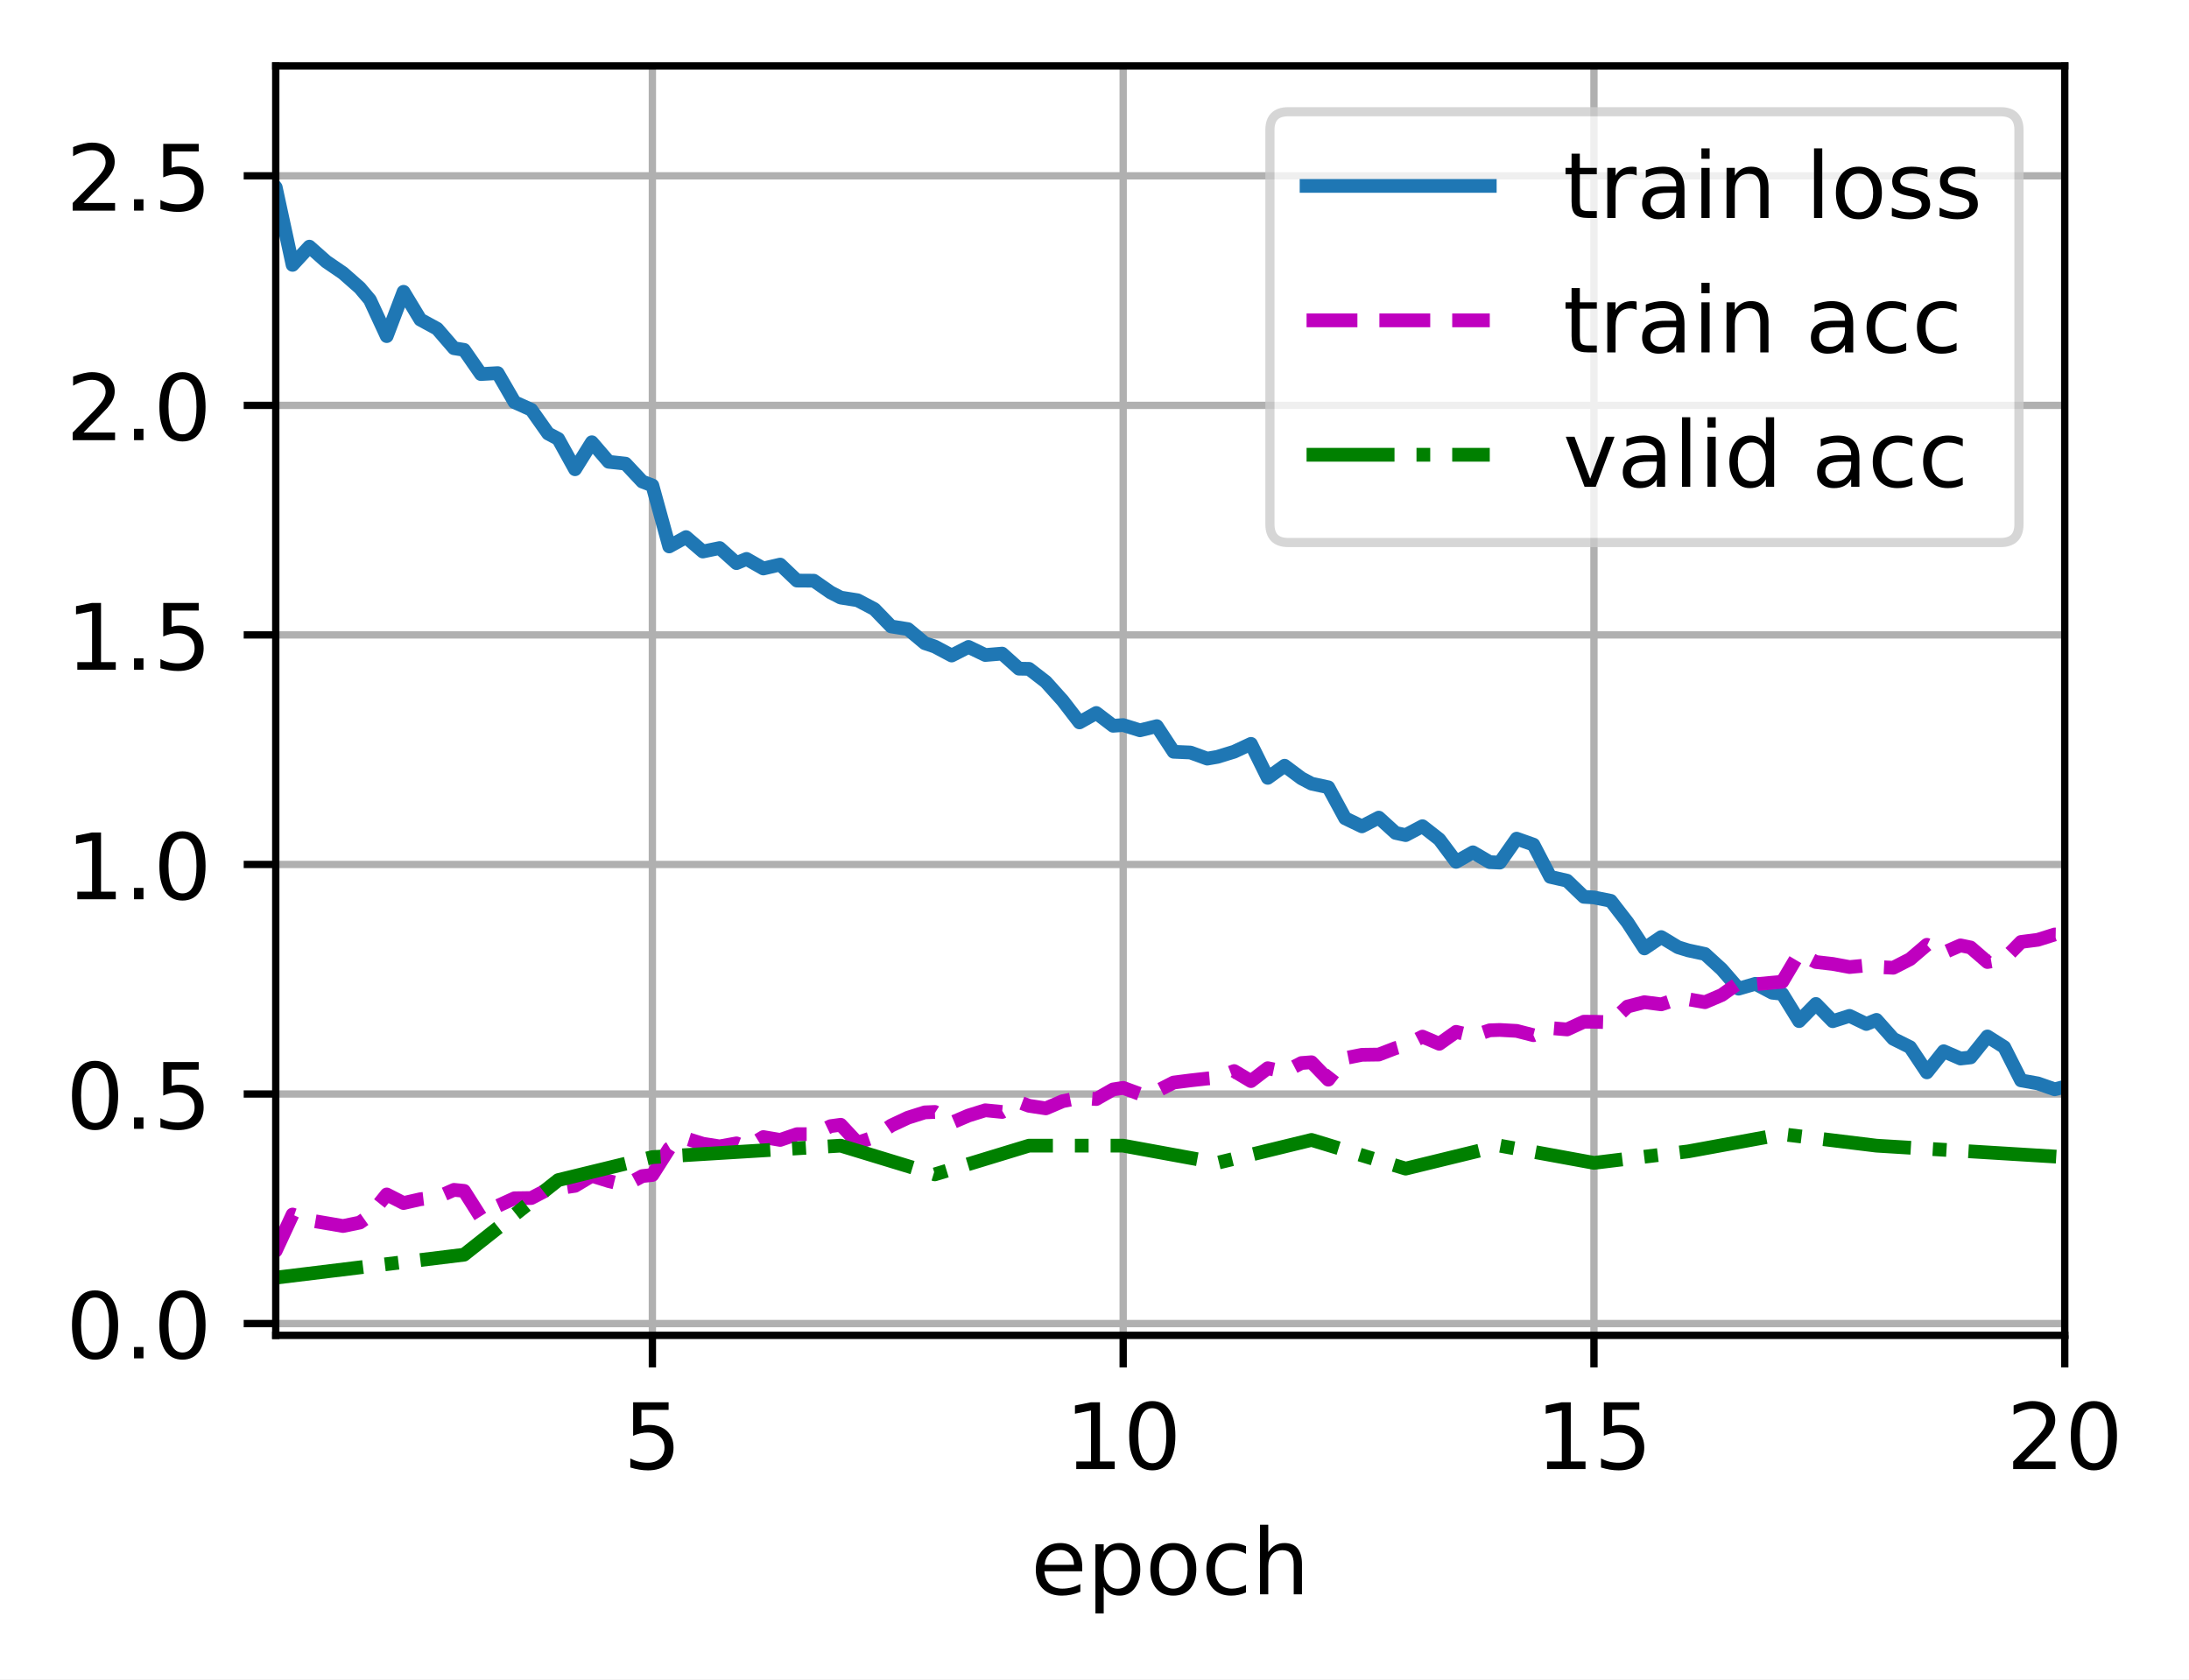
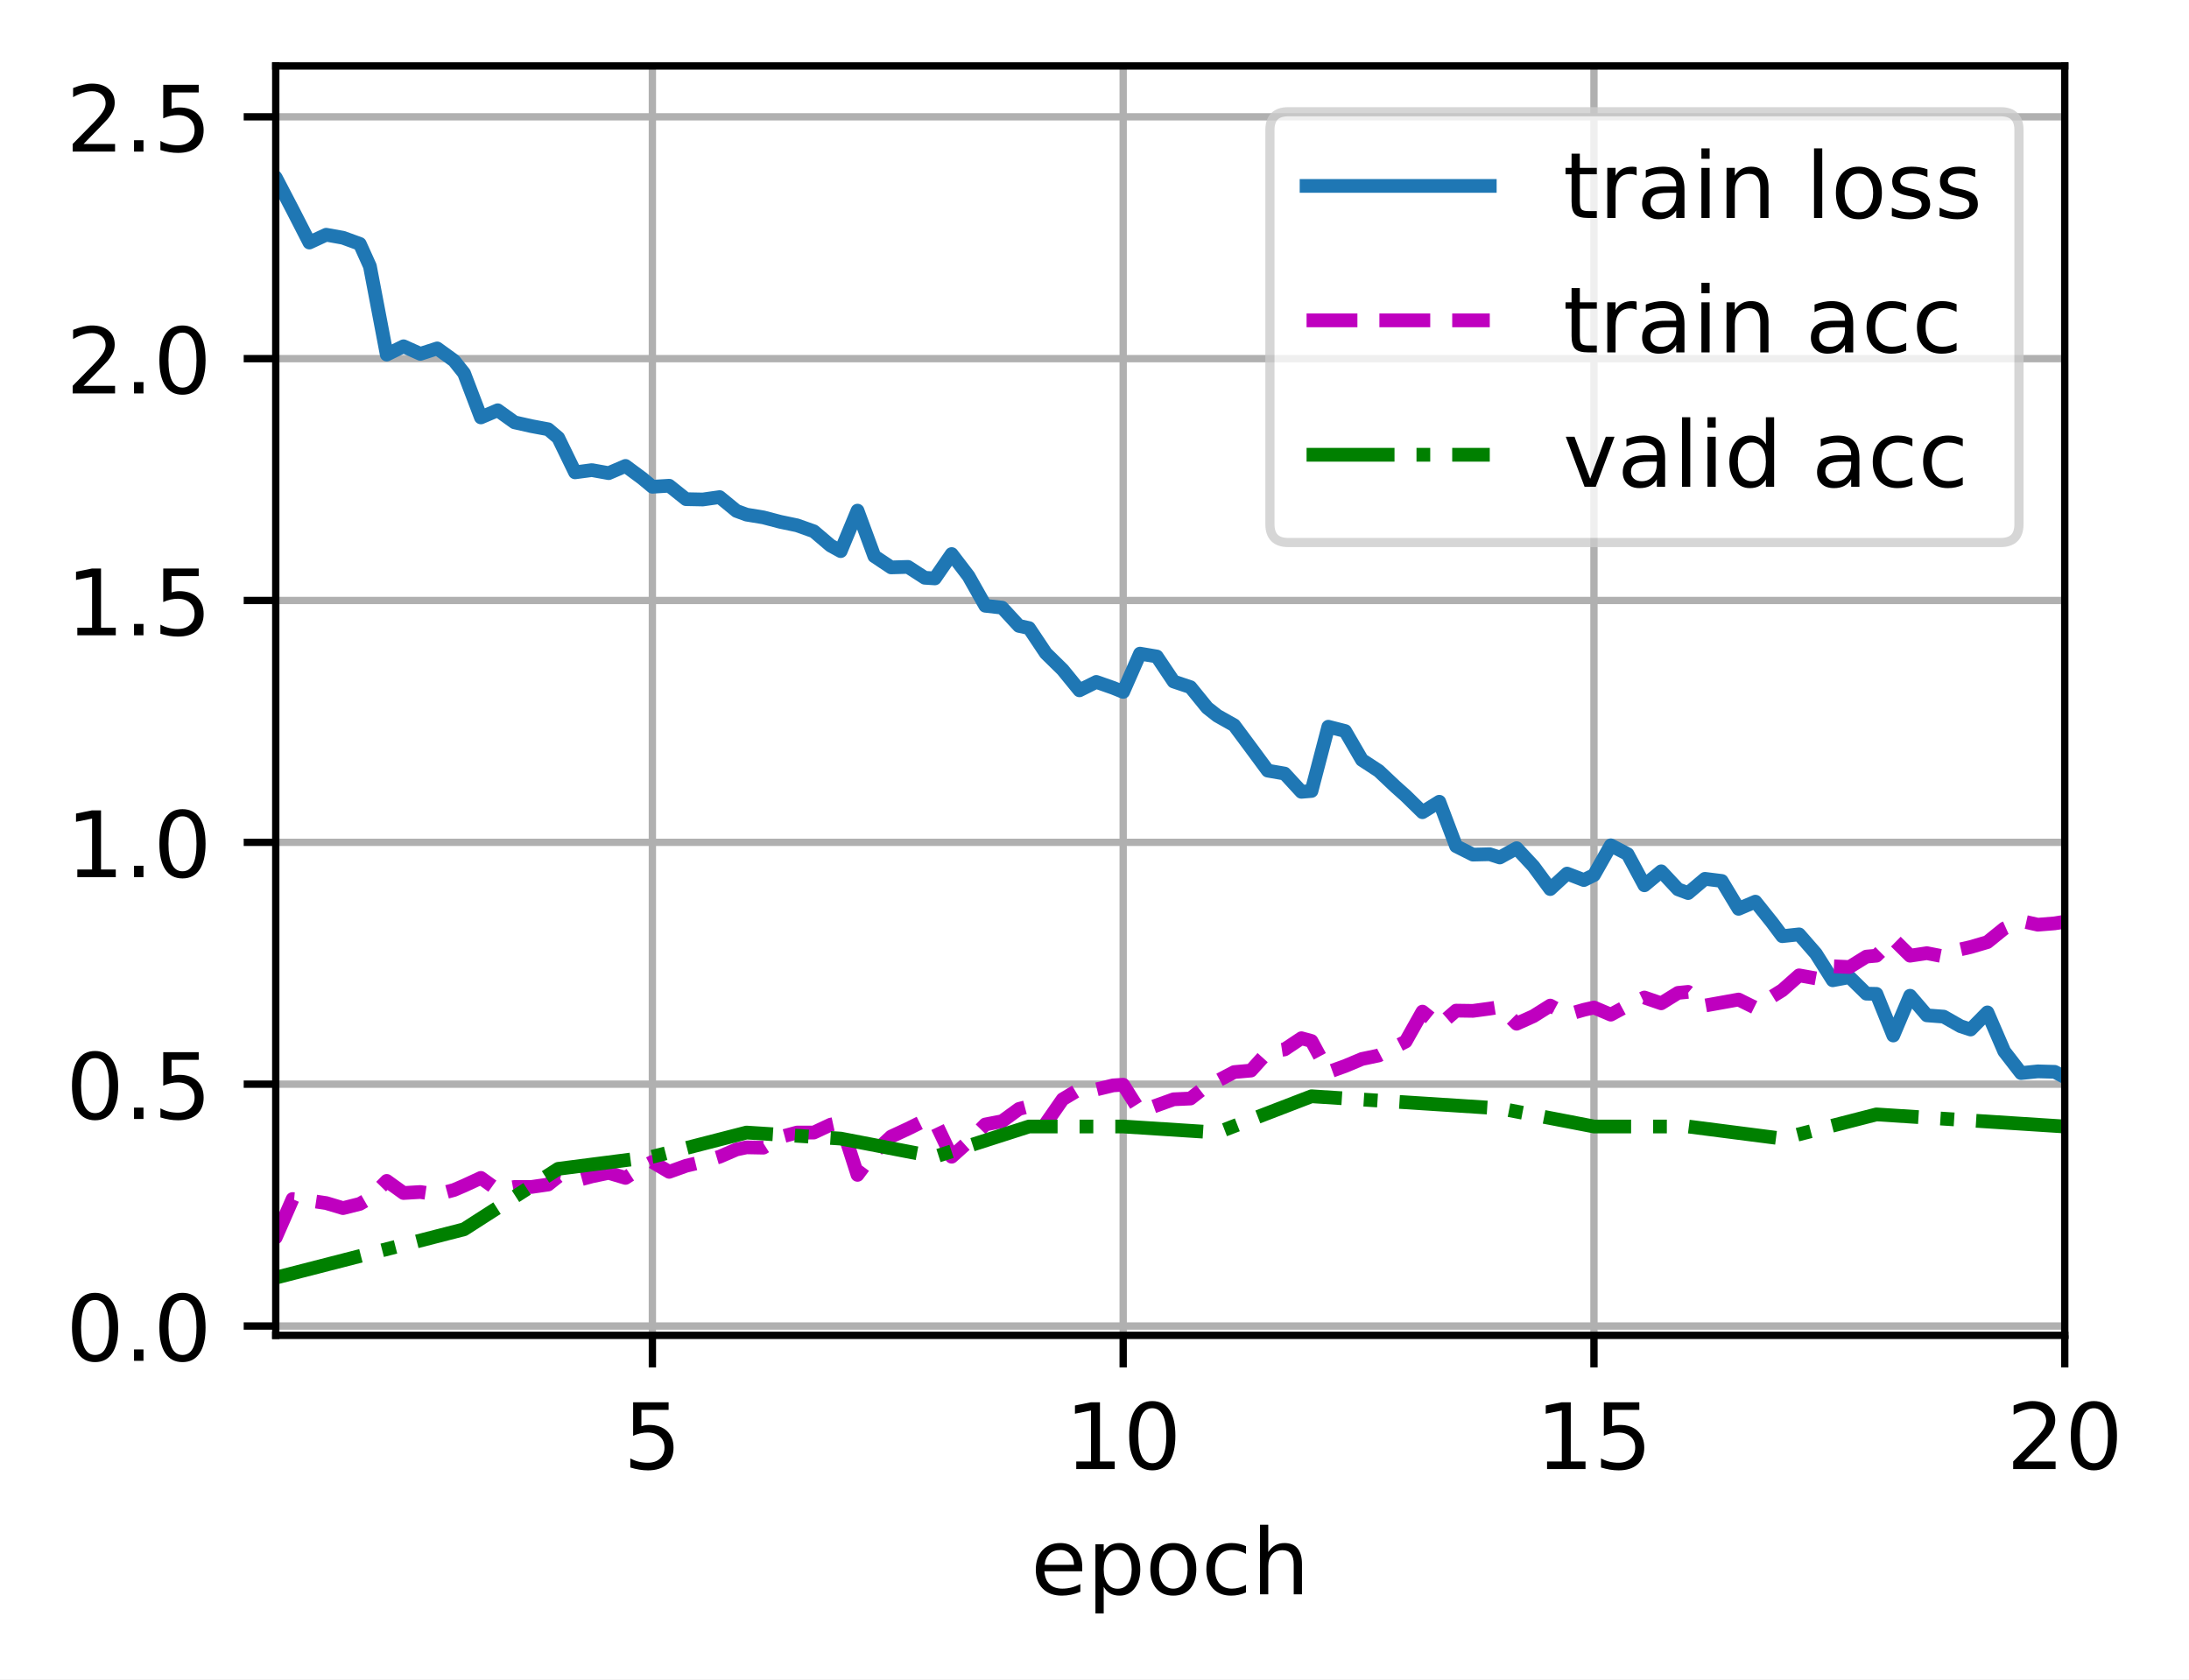
<svg xmlns="http://www.w3.org/2000/svg" xmlns:xlink="http://www.w3.org/1999/xlink" width="238.966pt" height="183.356pt" viewBox="0 0 238.966 183.356" version="1.1">
  <defs>
    <style type="text/css">*{stroke-linejoin: round; stroke-linecap: butt}</style>
  </defs>
  <g id="figure_1">
    <g id="patch_1">
      <path d="M 0 183.356  L 238.966 183.356  L 238.966 0  L 0 0  z " style="fill: #ffffff" />
    </g>
    <g id="axes_1">
      <g id="patch_2">
        <path d="M 30.103 145.8  L 225.403 145.8  L 225.403 7.2  L 30.103 7.2  z " style="fill: #ffffff" />
      </g>
      <g id="matplotlib.axis_1">
        <g id="xtick_1">
          <g id="line2d_1">
-             <path d="M 71.219 145.8  L 71.219 7.2  " clip-path="url(#p7b072d09cb)" style="fill: none; stroke: #b0b0b0; stroke-width: 0.8; stroke-linecap: square" />
+             <path d="M 71.219 145.8  L 71.219 7.2  " clip-path="url(#p8999b67715)" style="fill: none; stroke: #b0b0b0; stroke-width: 0.8; stroke-linecap: square" />
          </g>
          <g id="line2d_2">
            <defs>
-               <path id="m335c385b36" d="M 0 0  L 0 3.5  " style="stroke: #000000; stroke-width: 0.8" />
-             </defs>
-             <g>
-               <use xlink:href="#m335c385b36" x="71.219" y="145.8" style="stroke: #000000; stroke-width: 0.8" />
+               <path id="me347ec90fa" d="M 0 0  L 0 3.5  " style="stroke: #000000; stroke-width: 0.8" />
+             </defs>
+             <g>
+               <use xlink:href="#me347ec90fa" x="71.219" y="145.8" style="stroke: #000000; stroke-width: 0.8" />
            </g>
          </g>
          <g id="text_1">
            <g transform="translate(68.03766 160.3984) scale(0.1 -0.1)">
              <defs>
                <path id="DejaVuSans-35" d="M 691 4666  L 3169 4666  L 3169 4134  L 1269 4134  L 1269 2991  Q 1406 3038 1543 3061  Q 1681 3084 1819 3084  Q 2600 3084 3056 2656  Q 3513 2228 3513 1497  Q 3513 744 3044 326  Q 2575 -91 1722 -91  Q 1428 -91 1123 -41  Q 819 9 494 109  L 494 744  Q 775 591 1075 516  Q 1375 441 1709 441  Q 2250 441 2565 725  Q 2881 1009 2881 1497  Q 2881 1984 2565 2268  Q 2250 2553 1709 2553  Q 1456 2553 1204 2497  Q 953 2441 691 2322  L 691 4666  z " transform="scale(0.015625)" />
              </defs>
              <use xlink:href="#DejaVuSans-35" />
            </g>
          </g>
        </g>
        <g id="xtick_2">
          <g id="line2d_3">
-             <path d="M 122.614 145.8  L 122.614 7.2  " clip-path="url(#p7b072d09cb)" style="fill: none; stroke: #b0b0b0; stroke-width: 0.8; stroke-linecap: square" />
+             <path d="M 122.614 145.8  L 122.614 7.2  " clip-path="url(#p8999b67715)" style="fill: none; stroke: #b0b0b0; stroke-width: 0.8; stroke-linecap: square" />
          </g>
          <g id="line2d_4">
            <g>
-               <use xlink:href="#m335c385b36" x="122.614" y="145.8" style="stroke: #000000; stroke-width: 0.8" />
+               <use xlink:href="#me347ec90fa" x="122.614" y="145.8" style="stroke: #000000; stroke-width: 0.8" />
            </g>
          </g>
          <g id="text_2">
            <g transform="translate(116.2512 160.3984) scale(0.1 -0.1)">
              <defs>
                <path id="DejaVuSans-31" d="M 794 531  L 1825 531  L 1825 4091  L 703 3866  L 703 4441  L 1819 4666  L 2450 4666  L 2450 531  L 3481 531  L 3481 0  L 794 0  L 794 531  z " transform="scale(0.015625)" />
                <path id="DejaVuSans-30" d="M 2034 4250  Q 1547 4250 1301 3770  Q 1056 3291 1056 2328  Q 1056 1369 1301 889  Q 1547 409 2034 409  Q 2525 409 2770 889  Q 3016 1369 3016 2328  Q 3016 3291 2770 3770  Q 2525 4250 2034 4250  z M 2034 4750  Q 2819 4750 3233 4129  Q 3647 3509 3647 2328  Q 3647 1150 3233 529  Q 2819 -91 2034 -91  Q 1250 -91 836 529  Q 422 1150 422 2328  Q 422 3509 836 4129  Q 1250 4750 2034 4750  z " transform="scale(0.015625)" />
              </defs>
              <use xlink:href="#DejaVuSans-31" />
              <use xlink:href="#DejaVuSans-30" x="63.623" />
            </g>
          </g>
        </g>
        <g id="xtick_3">
          <g id="line2d_5">
-             <path d="M 174.008 145.8  L 174.008 7.2  " clip-path="url(#p7b072d09cb)" style="fill: none; stroke: #b0b0b0; stroke-width: 0.8; stroke-linecap: square" />
+             <path d="M 174.008 145.8  L 174.008 7.2  " clip-path="url(#p8999b67715)" style="fill: none; stroke: #b0b0b0; stroke-width: 0.8; stroke-linecap: square" />
          </g>
          <g id="line2d_6">
            <g>
-               <use xlink:href="#m335c385b36" x="174.008" y="145.8" style="stroke: #000000; stroke-width: 0.8" />
+               <use xlink:href="#me347ec90fa" x="174.008" y="145.8" style="stroke: #000000; stroke-width: 0.8" />
            </g>
          </g>
          <g id="text_3">
            <g transform="translate(167.6459 160.3984) scale(0.1 -0.1)">
              <use xlink:href="#DejaVuSans-31" />
              <use xlink:href="#DejaVuSans-35" x="63.623" />
            </g>
          </g>
        </g>
        <g id="xtick_4">
          <g id="line2d_7">
-             <path d="M 225.403 145.8  L 225.403 7.2  " clip-path="url(#p7b072d09cb)" style="fill: none; stroke: #b0b0b0; stroke-width: 0.8; stroke-linecap: square" />
+             <path d="M 225.403 145.8  L 225.403 7.2  " clip-path="url(#p8999b67715)" style="fill: none; stroke: #b0b0b0; stroke-width: 0.8; stroke-linecap: square" />
          </g>
          <g id="line2d_8">
            <g>
-               <use xlink:href="#m335c385b36" x="225.403" y="145.8" style="stroke: #000000; stroke-width: 0.8" />
+               <use xlink:href="#me347ec90fa" x="225.403" y="145.8" style="stroke: #000000; stroke-width: 0.8" />
            </g>
          </g>
          <g id="text_4">
            <g transform="translate(219.0406 160.3984) scale(0.1 -0.1)">
              <defs>
                <path id="DejaVuSans-32" d="M 1228 531  L 3431 531  L 3431 0  L 469 0  L 469 531  Q 828 903 1448 1529  Q 2069 2156 2228 2338  Q 2531 2678 2651 2914  Q 2772 3150 2772 3378  Q 2772 3750 2511 3984  Q 2250 4219 1831 4219  Q 1534 4219 1204 4116  Q 875 4013 500 3803  L 500 4441  Q 881 4594 1212 4672  Q 1544 4750 1819 4750  Q 2544 4750 2975 4387  Q 3406 4025 3406 3419  Q 3406 3131 3298 2873  Q 3191 2616 2906 2266  Q 2828 2175 2409 1742  Q 1991 1309 1228 531  z " transform="scale(0.015625)" />
              </defs>
              <use xlink:href="#DejaVuSans-32" />
              <use xlink:href="#DejaVuSans-30" x="63.623" />
            </g>
          </g>
        </g>
        <g id="text_5">
          <g transform="translate(112.525 174.0766) scale(0.1 -0.1)">
            <defs>
              <path id="DejaVuSans-65" d="M 3597 1894  L 3597 1613  L 953 1613  Q 991 1019 1311 708  Q 1631 397 2203 397  Q 2534 397 2845 478  Q 3156 559 3463 722  L 3463 178  Q 3153 47 2828 -22  Q 2503 -91 2169 -91  Q 1331 -91 842 396  Q 353 884 353 1716  Q 353 2575 817 3079  Q 1281 3584 2069 3584  Q 2775 3584 3186 3129  Q 3597 2675 3597 1894  z M 3022 2063  Q 3016 2534 2758 2815  Q 2500 3097 2075 3097  Q 1594 3097 1305 2825  Q 1016 2553 972 2059  L 3022 2063  z " transform="scale(0.015625)" />
              <path id="DejaVuSans-70" d="M 1159 525  L 1159 -1331  L 581 -1331  L 581 3500  L 1159 3500  L 1159 2969  Q 1341 3281 1617 3432  Q 1894 3584 2278 3584  Q 2916 3584 3314 3078  Q 3713 2572 3713 1747  Q 3713 922 3314 415  Q 2916 -91 2278 -91  Q 1894 -91 1617 61  Q 1341 213 1159 525  z M 3116 1747  Q 3116 2381 2855 2742  Q 2594 3103 2138 3103  Q 1681 3103 1420 2742  Q 1159 2381 1159 1747  Q 1159 1113 1420 752  Q 1681 391 2138 391  Q 2594 391 2855 752  Q 3116 1113 3116 1747  z " transform="scale(0.015625)" />
              <path id="DejaVuSans-6f" d="M 1959 3097  Q 1497 3097 1228 2736  Q 959 2375 959 1747  Q 959 1119 1226 758  Q 1494 397 1959 397  Q 2419 397 2687 759  Q 2956 1122 2956 1747  Q 2956 2369 2687 2733  Q 2419 3097 1959 3097  z M 1959 3584  Q 2709 3584 3137 3096  Q 3566 2609 3566 1747  Q 3566 888 3137 398  Q 2709 -91 1959 -91  Q 1206 -91 779 398  Q 353 888 353 1747  Q 353 2609 779 3096  Q 1206 3584 1959 3584  z " transform="scale(0.015625)" />
              <path id="DejaVuSans-63" d="M 3122 3366  L 3122 2828  Q 2878 2963 2633 3030  Q 2388 3097 2138 3097  Q 1578 3097 1268 2742  Q 959 2388 959 1747  Q 959 1106 1268 751  Q 1578 397 2138 397  Q 2388 397 2633 464  Q 2878 531 3122 666  L 3122 134  Q 2881 22 2623 -34  Q 2366 -91 2075 -91  Q 1284 -91 818 406  Q 353 903 353 1747  Q 353 2603 823 3093  Q 1294 3584 2113 3584  Q 2378 3584 2631 3529  Q 2884 3475 3122 3366  z " transform="scale(0.015625)" />
              <path id="DejaVuSans-68" d="M 3513 2113  L 3513 0  L 2938 0  L 2938 2094  Q 2938 2591 2744 2837  Q 2550 3084 2163 3084  Q 1697 3084 1428 2787  Q 1159 2491 1159 1978  L 1159 0  L 581 0  L 581 4863  L 1159 4863  L 1159 2956  Q 1366 3272 1645 3428  Q 1925 3584 2291 3584  Q 2894 3584 3203 3211  Q 3513 2838 3513 2113  z " transform="scale(0.015625)" />
            </defs>
            <use xlink:href="#DejaVuSans-65" />
            <use xlink:href="#DejaVuSans-70" x="61.523" />
            <use xlink:href="#DejaVuSans-6f" x="125" />
            <use xlink:href="#DejaVuSans-63" x="186.182" />
            <use xlink:href="#DejaVuSans-68" x="241.162" />
          </g>
        </g>
      </g>
      <g id="matplotlib.axis_2">
        <g id="ytick_1">
          <g id="line2d_9">
-             <path d="M 30.103 144.513  L 225.403 144.513  " clip-path="url(#p7b072d09cb)" style="fill: none; stroke: #b0b0b0; stroke-width: 0.8; stroke-linecap: square" />
+             <path d="M 30.103 144.781  L 225.403 144.781  " clip-path="url(#p8999b67715)" style="fill: none; stroke: #b0b0b0; stroke-width: 0.8; stroke-linecap: square" />
          </g>
          <g id="line2d_10">
            <defs>
-               <path id="mc9b6ae6f0c" d="M 0 0  L -3.5 0  " style="stroke: #000000; stroke-width: 0.8" />
-             </defs>
-             <g>
-               <use xlink:href="#mc9b6ae6f0c" x="30.103" y="144.513" style="stroke: #000000; stroke-width: 0.8" />
+               <path id="m07c628e92a" d="M 0 0  L -3.5 0  " style="stroke: #000000; stroke-width: 0.8" />
+             </defs>
+             <g>
+               <use xlink:href="#m07c628e92a" x="30.103" y="144.781" style="stroke: #000000; stroke-width: 0.8" />
            </g>
          </g>
          <g id="text_6">
-             <g transform="translate(7.2 148.3119) scale(0.1 -0.1)">
+             <g transform="translate(7.2 148.5804) scale(0.1 -0.1)">
              <defs>
                <path id="DejaVuSans-2e" d="M 684 794  L 1344 794  L 1344 0  L 684 0  L 684 794  z " transform="scale(0.015625)" />
              </defs>
              <use xlink:href="#DejaVuSans-30" />
              <use xlink:href="#DejaVuSans-2e" x="63.623" />
              <use xlink:href="#DejaVuSans-30" x="95.41" />
            </g>
          </g>
        </g>
        <g id="ytick_2">
          <g id="line2d_11">
-             <path d="M 30.103 119.449  L 225.403 119.449  " clip-path="url(#p7b072d09cb)" style="fill: none; stroke: #b0b0b0; stroke-width: 0.8; stroke-linecap: square" />
+             <path d="M 30.103 118.375  L 225.403 118.375  " clip-path="url(#p8999b67715)" style="fill: none; stroke: #b0b0b0; stroke-width: 0.8; stroke-linecap: square" />
          </g>
          <g id="line2d_12">
            <g>
-               <use xlink:href="#mc9b6ae6f0c" x="30.103" y="119.449" style="stroke: #000000; stroke-width: 0.8" />
+               <use xlink:href="#m07c628e92a" x="30.103" y="118.375" style="stroke: #000000; stroke-width: 0.8" />
            </g>
          </g>
          <g id="text_7">
-             <g transform="translate(7.2 123.2486) scale(0.1 -0.1)">
+             <g transform="translate(7.2 122.1747) scale(0.1 -0.1)">
              <use xlink:href="#DejaVuSans-30" />
              <use xlink:href="#DejaVuSans-2e" x="63.623" />
              <use xlink:href="#DejaVuSans-35" x="95.41" />
            </g>
          </g>
        </g>
        <g id="ytick_3">
          <g id="line2d_13">
-             <path d="M 30.103 94.386  L 225.403 94.386  " clip-path="url(#p7b072d09cb)" style="fill: none; stroke: #b0b0b0; stroke-width: 0.8; stroke-linecap: square" />
+             <path d="M 30.103 91.97  L 225.403 91.97  " clip-path="url(#p8999b67715)" style="fill: none; stroke: #b0b0b0; stroke-width: 0.8; stroke-linecap: square" />
          </g>
          <g id="line2d_14">
            <g>
-               <use xlink:href="#mc9b6ae6f0c" x="30.103" y="94.386" style="stroke: #000000; stroke-width: 0.8" />
+               <use xlink:href="#m07c628e92a" x="30.103" y="91.97" style="stroke: #000000; stroke-width: 0.8" />
            </g>
          </g>
          <g id="text_8">
-             <g transform="translate(7.2 98.18536) scale(0.1 -0.1)">
+             <g transform="translate(7.2 95.76902) scale(0.1 -0.1)">
              <use xlink:href="#DejaVuSans-31" />
              <use xlink:href="#DejaVuSans-2e" x="63.623" />
              <use xlink:href="#DejaVuSans-30" x="95.41" />
            </g>
          </g>
        </g>
        <g id="ytick_4">
          <g id="line2d_15">
-             <path d="M 30.103 69.323  L 225.403 69.323  " clip-path="url(#p7b072d09cb)" style="fill: none; stroke: #b0b0b0; stroke-width: 0.8; stroke-linecap: square" />
+             <path d="M 30.103 65.564  L 225.403 65.564  " clip-path="url(#p8999b67715)" style="fill: none; stroke: #b0b0b0; stroke-width: 0.8; stroke-linecap: square" />
          </g>
          <g id="line2d_16">
            <g>
-               <use xlink:href="#mc9b6ae6f0c" x="30.103" y="69.323" style="stroke: #000000; stroke-width: 0.8" />
+               <use xlink:href="#m07c628e92a" x="30.103" y="65.564" style="stroke: #000000; stroke-width: 0.8" />
            </g>
          </g>
          <g id="text_9">
-             <g transform="translate(7.2 73.12211) scale(0.1 -0.1)">
+             <g transform="translate(7.2 69.36336) scale(0.1 -0.1)">
              <use xlink:href="#DejaVuSans-31" />
              <use xlink:href="#DejaVuSans-2e" x="63.623" />
              <use xlink:href="#DejaVuSans-35" x="95.41" />
            </g>
          </g>
        </g>
        <g id="ytick_5">
          <g id="line2d_17">
-             <path d="M 30.103 44.26  L 225.403 44.26  " clip-path="url(#p7b072d09cb)" style="fill: none; stroke: #b0b0b0; stroke-width: 0.8; stroke-linecap: square" />
+             <path d="M 30.103 39.158  L 225.403 39.158  " clip-path="url(#p8999b67715)" style="fill: none; stroke: #b0b0b0; stroke-width: 0.8; stroke-linecap: square" />
          </g>
          <g id="line2d_18">
            <g>
-               <use xlink:href="#mc9b6ae6f0c" x="30.103" y="44.26" style="stroke: #000000; stroke-width: 0.8" />
+               <use xlink:href="#m07c628e92a" x="30.103" y="39.158" style="stroke: #000000; stroke-width: 0.8" />
            </g>
          </g>
          <g id="text_10">
-             <g transform="translate(7.2 48.05886) scale(0.1 -0.1)">
+             <g transform="translate(7.2 42.9577) scale(0.1 -0.1)">
              <use xlink:href="#DejaVuSans-32" />
              <use xlink:href="#DejaVuSans-2e" x="63.623" />
              <use xlink:href="#DejaVuSans-30" x="95.41" />
            </g>
          </g>
        </g>
        <g id="ytick_6">
          <g id="line2d_19">
-             <path d="M 30.103 19.196  L 225.403 19.196  " clip-path="url(#p7b072d09cb)" style="fill: none; stroke: #b0b0b0; stroke-width: 0.8; stroke-linecap: square" />
+             <path d="M 30.103 12.753  L 225.403 12.753  " clip-path="url(#p8999b67715)" style="fill: none; stroke: #b0b0b0; stroke-width: 0.8; stroke-linecap: square" />
          </g>
          <g id="line2d_20">
            <g>
-               <use xlink:href="#mc9b6ae6f0c" x="30.103" y="19.196" style="stroke: #000000; stroke-width: 0.8" />
+               <use xlink:href="#m07c628e92a" x="30.103" y="12.753" style="stroke: #000000; stroke-width: 0.8" />
            </g>
          </g>
          <g id="text_11">
-             <g transform="translate(7.2 22.9956) scale(0.1 -0.1)">
+             <g transform="translate(7.2 16.55203) scale(0.1 -0.1)">
              <use xlink:href="#DejaVuSans-32" />
              <use xlink:href="#DejaVuSans-2e" x="63.623" />
              <use xlink:href="#DejaVuSans-35" x="95.41" />
            </g>
          </g>
        </g>
      </g>
      <g id="line2d_21">
-         <path d="M 21.66 18.029  L 23.495 13.5  L 25.331 15.643  L 27.166 18.542  L 29.002 19.153  L 30.103 20.456  L 31.939 28.919  L 33.774 26.929  L 35.61 28.558  L 37.445 29.813  L 39.281 31.43  L 40.382 32.738  L 42.218 36.699  L 44.053 31.861  L 45.889 34.896  L 47.724 35.896  L 49.56 38.021  L 50.661 38.198  L 52.497 40.842  L 54.332 40.736  L 56.168 43.909  L 58.003 44.739  L 59.839 47.337  L 60.94 47.921  L 62.775 51.236  L 64.611 48.287  L 66.447 50.421  L 68.282 50.623  L 70.118 52.581  L 71.219 53.001  L 73.054 59.664  L 74.89 58.644  L 76.725 60.218  L 78.561 59.838  L 80.397 61.486  L 81.498 61.025  L 83.333 62.071  L 85.169 61.642  L 87.004 63.391  L 88.84 63.403  L 90.675 64.679  L 91.777 65.247  L 93.612 65.536  L 95.448 66.5  L 97.283 68.397  L 99.119 68.69  L 100.954 70.225  L 102.056 70.596  L 103.891 71.573  L 105.727 70.634  L 107.562 71.517  L 109.398 71.363  L 111.233 73.009  L 112.335 73.028  L 114.17 74.448  L 116.006 76.495  L 117.841 78.877  L 119.677 77.846  L 121.512 79.244  L 122.614 79.166  L 124.449 79.739  L 126.285 79.285  L 128.12 82.083  L 129.956 82.162  L 131.791 82.83  L 132.893 82.639  L 134.728 82.075  L 136.564 81.218  L 138.399 84.93  L 140.235 83.606  L 142.07 84.977  L 143.172 85.561  L 145.007 85.959  L 146.843 89.342  L 148.678 90.225  L 150.514 89.271  L 152.349 90.941  L 153.45 91.18  L 155.286 90.209  L 157.122 91.644  L 158.957 94.1  L 160.793 93.059  L 162.628 94.132  L 163.729 94.182  L 165.565 91.568  L 167.4 92.22  L 169.236 95.739  L 171.072 96.157  L 172.907 97.92  L 174.008 97.985  L 175.844 98.357  L 177.679 100.729  L 179.515 103.553  L 181.35 102.314  L 183.186 103.423  L 184.287 103.763  L 186.123 104.158  L 187.958 105.836  L 189.794 107.949  L 191.629 107.417  L 193.465 108.388  L 194.566 108.509  L 196.402 111.489  L 198.237 109.616  L 200.073 111.5  L 201.908 110.918  L 203.744 111.804  L 204.845 111.354  L 206.681 113.418  L 208.516 114.334  L 210.352 117.086  L 212.187 114.779  L 214.023 115.577  L 215.124 115.452  L 216.96 113.164  L 218.795 114.327  L 220.631 117.963  L 222.466 118.291  L 224.302 118.934  L 225.403 118.653  " clip-path="url(#p7b072d09cb)" style="fill: none; stroke: #1f77b4; stroke-width: 1.5; stroke-linecap: square" />
+         <path d="M 21.66 18.62  L 23.495 13.5  L 25.331 16.087  L 27.166 17.418  L 29.002 18.273  L 30.103 19.376  L 31.939 22.901  L 33.774 26.481  L 35.61 25.63  L 37.445 25.958  L 39.281 26.629  L 40.382 29.069  L 42.218 38.71  L 44.053 37.809  L 45.889 38.635  L 47.724 38.042  L 49.56 39.371  L 50.661 40.754  L 52.497 45.574  L 54.332 44.793  L 56.168 46.111  L 58.003 46.524  L 59.839 46.868  L 60.94 47.801  L 62.775 51.573  L 64.611 51.328  L 66.447 51.66  L 68.282 50.872  L 70.118 52.231  L 71.219 53.146  L 73.054 53.034  L 74.89 54.5  L 76.725 54.537  L 78.561 54.276  L 80.397 55.784  L 81.498 56.189  L 83.333 56.491  L 85.169 56.973  L 87.004 57.357  L 88.84 58.009  L 90.675 59.569  L 91.777 60.174  L 93.612 55.753  L 95.448 60.729  L 97.283 61.951  L 99.119 61.896  L 100.954 63.083  L 102.056 63.153  L 103.891 60.493  L 105.727 62.895  L 107.562 66.141  L 109.398 66.347  L 111.233 68.337  L 112.335 68.575  L 114.17 71.321  L 116.006 73.122  L 117.841 75.373  L 119.677 74.455  L 121.512 75.098  L 122.614 75.543  L 124.449 71.368  L 126.285 71.678  L 128.12 74.41  L 129.956 75.026  L 131.791 77.283  L 132.893 78.15  L 134.728 79.185  L 136.564 81.657  L 138.399 84.141  L 140.235 84.46  L 142.07 86.455  L 143.172 86.362  L 145.007 79.347  L 146.843 79.815  L 148.678 82.97  L 150.514 84.17  L 152.349 85.901  L 153.45 86.882  L 155.286 88.68  L 157.122 87.538  L 158.957 92.386  L 160.793 93.311  L 162.628 93.268  L 163.729 93.624  L 165.565 92.611  L 167.4 94.583  L 169.236 97.073  L 171.072 95.383  L 172.907 96.088  L 174.008 95.543  L 175.844 92.297  L 177.679 93.253  L 179.515 96.661  L 181.35 95.136  L 183.186 97.101  L 184.287 97.511  L 186.123 95.956  L 187.958 96.185  L 189.794 99.23  L 191.629 98.447  L 193.465 100.743  L 194.566 102.217  L 196.402 102.018  L 198.237 104.123  L 200.073 107.031  L 201.908 106.687  L 203.744 108.492  L 204.845 108.515  L 206.681 113.061  L 208.516 108.719  L 210.352 110.86  L 212.187 111.001  L 214.023 112.046  L 215.124 112.407  L 216.96 110.538  L 218.795 114.791  L 220.631 117.163  L 222.466 116.976  L 224.302 117.028  L 225.403 117.605  " clip-path="url(#p8999b67715)" style="fill: none; stroke: #1f77b4; stroke-width: 1.5; stroke-linecap: square" />
      </g>
      <g id="line2d_22">
-         <path d="M 21.66 138.247  L 23.495 137.934  L 25.331 137.098  L 27.166 137.385  L 29.002 137.37  L 30.103 136.568  L 31.939 132.608  L 33.774 133.234  L 35.61 133.547  L 37.445 133.861  L 39.281 133.485  L 40.382 132.708  L 42.218 130.415  L 44.053 131.354  L 45.889 130.937  L 47.724 130.728  L 49.56 129.913  L 50.661 130.023  L 52.497 132.921  L 54.332 131.668  L 56.168 130.832  L 58.003 130.806  L 59.839 129.851  L 60.94 129.743  L 62.775 129.475  L 64.611 128.378  L 66.447 128.953  L 68.282 129.396  L 70.118 128.41  L 71.219 128.289  L 73.054 125.402  L 74.89 124.305  L 76.725 124.88  L 78.561 125.167  L 80.397 124.838  L 81.498 125.268  L 83.333 124.149  L 85.169 124.462  L 87.004 123.835  L 88.84 123.835  L 90.675 122.958  L 91.777 122.806  L 93.612 124.775  L 95.448 124.149  L 97.283 122.896  L 99.119 122.034  L 100.954 121.454  L 102.056 121.407  L 103.891 122.582  L 105.727 121.799  L 107.562 121.225  L 109.398 121.407  L 111.233 120.327  L 112.335 120.736  L 114.17 121.016  L 116.006 120.233  L 117.841 119.867  L 119.677 119.998  L 121.512 118.948  L 122.614 118.778  L 124.449 119.449  L 126.285 119.136  L 128.12 118.196  L 129.956 117.961  L 131.791 117.758  L 132.893 117.659  L 134.728 116.943  L 136.564 118.04  L 138.399 116.63  L 140.235 117.021  L 142.07 116.066  L 143.172 115.981  L 145.007 117.883  L 146.843 115.533  L 148.678 115.168  L 150.514 115.142  L 152.349 114.437  L 153.45 114.135  L 155.286 113.184  L 157.122 113.967  L 158.957 112.661  L 160.793 113.105  L 162.628 112.494  L 163.729 112.456  L 165.565 112.557  L 167.4 113.027  L 169.236 112.244  L 171.072 112.4  L 172.907 111.554  L 174.008 111.561  L 175.844 111.617  L 177.679 109.894  L 179.515 109.424  L 181.35 109.659  L 183.186 109.048  L 184.287 109.1  L 186.123 109.424  L 187.958 108.641  L 189.794 107.335  L 191.629 107.466  L 193.465 107.294  L 194.566 107.197  L 196.402 104.098  L 198.237 105.038  L 200.073 105.247  L 201.908 105.586  L 203.744 105.414  L 204.845 105.575  L 206.681 105.665  L 208.516 104.725  L 210.352 103.158  L 212.187 104.02  L 214.023 103.221  L 215.124 103.449  L 216.96 105.038  L 218.795 104.725  L 220.631 102.845  L 222.466 102.61  L 224.302 102.03  L 225.403 102.051  " clip-path="url(#p7b072d09cb)" style="fill: none; stroke-dasharray: 5.55,2.4; stroke-dashoffset: 0; stroke: #bf00bf; stroke-width: 1.5" />
+         <path d="M 21.66 136.199  L 23.495 136.364  L 25.331 136.309  L 27.166 135.539  L 29.002 135.671  L 30.103 135.115  L 31.939 130.918  L 33.774 131.083  L 35.61 131.358  L 37.445 131.908  L 39.281 131.446  L 40.382 130.812  L 42.218 128.938  L 44.053 130.258  L 45.889 130.148  L 47.724 130.423  L 49.56 129.928  L 50.661 129.456  L 52.497 128.608  L 54.332 129.928  L 56.168 129.598  L 58.003 129.598  L 59.839 129.334  L 60.94 128.454  L 62.775 128.938  L 64.611 128.443  L 66.447 128.058  L 68.282 128.608  L 70.118 127.419  L 71.219 126.863  L 73.054 127.948  L 74.89 127.287  L 76.725 126.847  L 78.561 126.297  L 80.397 125.505  L 81.498 125.272  L 83.333 125.307  L 85.169 124.152  L 87.004 123.657  L 88.84 123.657  L 90.675 122.798  L 91.777 122.56  L 93.612 128.278  L 95.448 125.802  L 97.283 124.097  L 99.119 123.244  L 100.954 122.336  L 102.056 122.442  L 103.891 126.297  L 105.727 124.647  L 107.562 122.776  L 109.398 122.419  L 111.233 121.082  L 112.335 120.792  L 114.17 122.666  L 116.006 120.026  L 117.841 118.926  L 119.677 118.953  L 121.512 118.507  L 122.614 118.434  L 124.449 121.346  L 126.285 120.686  L 128.12 120.026  L 129.956 119.943  L 131.791 118.507  L 132.893 118.022  L 134.728 117.055  L 136.564 116.89  L 138.399 114.855  L 140.235 114.58  L 142.07 113.358  L 143.172 113.66  L 145.007 117.055  L 146.843 116.395  L 148.678 115.625  L 150.514 115.24  L 152.349 114.283  L 153.45 113.719  L 155.286 110.454  L 157.122 111.939  L 158.957 110.344  L 160.793 110.371  L 162.628 110.124  L 163.729 109.947  L 165.565 111.774  L 167.4 110.949  L 169.236 109.794  L 171.072 110.784  L 172.907 110.256  L 174.008 110.006  L 175.844 110.784  L 177.679 109.794  L 179.515 108.913  L 181.35 109.546  L 183.186 108.407  L 184.287 108.297  L 186.123 109.794  L 187.958 109.464  L 189.794 109.133  L 191.629 110.041  L 193.465 108.803  L 194.566 108.12  L 196.402 106.493  L 198.237 106.823  L 200.073 105.503  L 201.908 105.585  L 203.744 104.446  L 204.845 104.347  L 206.681 102.532  L 208.516 104.347  L 210.352 104.072  L 212.187 104.43  L 214.023 103.654  L 215.124 103.404  L 216.96 102.862  L 218.795 101.377  L 220.631 100.552  L 222.466 100.964  L 224.302 100.816  L 225.403 100.634  " clip-path="url(#p8999b67715)" style="fill: none; stroke-dasharray: 5.55,2.4; stroke-dashoffset: 0; stroke: #bf00bf; stroke-width: 1.5" />
      </g>
      <g id="line2d_23">
-         <path d="M 30.103 139.5  L 40.382 138.247  L 50.661 136.994  L 60.94 128.848  L 71.219 126.342  L 81.498 125.715  L 91.777 125.089  L 102.056 128.222  L 112.335 125.089  L 122.614 125.089  L 132.893 126.968  L 143.172 124.462  L 153.45 127.595  L 163.729 125.089  L 174.008 126.968  L 184.287 125.715  L 194.566 123.835  L 204.845 125.089  L 215.124 125.715  L 225.403 126.342  " clip-path="url(#p7b072d09cb)" style="fill: none; stroke-dasharray: 9.6,2.4,1.5,2.4; stroke-dashoffset: 0; stroke: #008000; stroke-width: 1.5" />
+         <path d="M 30.103 139.5  L 40.382 136.859  L 50.661 134.219  L 60.94 127.617  L 71.219 126.297  L 81.498 123.657  L 91.777 124.317  L 102.056 126.297  L 112.335 122.996  L 122.614 122.996  L 132.893 123.657  L 143.172 119.696  L 153.45 120.356  L 163.729 121.016  L 174.008 122.996  L 184.287 122.996  L 194.566 124.317  L 204.845 121.676  L 215.124 122.336  L 225.403 122.996  " clip-path="url(#p8999b67715)" style="fill: none; stroke-dasharray: 9.6,2.4,1.5,2.4; stroke-dashoffset: 0; stroke: #008000; stroke-width: 1.5" />
      </g>
      <g id="patch_3">
        <path d="M 30.103 145.8  L 30.103 7.2  " style="fill: none; stroke: #000000; stroke-width: 0.8; stroke-linejoin: miter; stroke-linecap: square" />
      </g>
      <g id="patch_4">
        <path d="M 225.403 145.8  L 225.403 7.2  " style="fill: none; stroke: #000000; stroke-width: 0.8; stroke-linejoin: miter; stroke-linecap: square" />
      </g>
      <g id="patch_5">
        <path d="M 30.103 145.8  L 225.403 145.8  " style="fill: none; stroke: #000000; stroke-width: 0.8; stroke-linejoin: miter; stroke-linecap: square" />
      </g>
      <g id="patch_6">
        <path d="M 30.103 7.2  L 225.403 7.2  " style="fill: none; stroke: #000000; stroke-width: 0.8; stroke-linejoin: miter; stroke-linecap: square" />
      </g>
      <g id="legend_1">
        <g id="patch_7">
          <path d="M 140.634 59.234  L 218.403 59.234  Q 220.403 59.234 220.403 57.234  L 220.403 14.2  Q 220.403 12.2 218.403 12.2  L 140.634 12.2  Q 138.634 12.2 138.634 14.2  L 138.634 57.234  Q 138.634 59.234 140.634 59.234  z " style="fill: #ffffff; opacity: 0.8; stroke: #cccccc; stroke-linejoin: miter" />
        </g>
        <g id="line2d_24">
          <path d="M 142.634 20.298  L 152.634 20.298  L 162.634 20.298  " style="fill: none; stroke: #1f77b4; stroke-width: 1.5; stroke-linecap: square" />
        </g>
        <g id="text_12">
          <g transform="translate(170.6344 23.79844) scale(0.1 -0.1)">
            <defs>
              <path id="DejaVuSans-74" d="M 1172 4494  L 1172 3500  L 2356 3500  L 2356 3053  L 1172 3053  L 1172 1153  Q 1172 725 1289 603  Q 1406 481 1766 481  L 2356 481  L 2356 0  L 1766 0  Q 1100 0 847 248  Q 594 497 594 1153  L 594 3053  L 172 3053  L 172 3500  L 594 3500  L 594 4494  L 1172 4494  z " transform="scale(0.015625)" />
              <path id="DejaVuSans-72" d="M 2631 2963  Q 2534 3019 2420 3045  Q 2306 3072 2169 3072  Q 1681 3072 1420 2755  Q 1159 2438 1159 1844  L 1159 0  L 581 0  L 581 3500  L 1159 3500  L 1159 2956  Q 1341 3275 1631 3429  Q 1922 3584 2338 3584  Q 2397 3584 2469 3576  Q 2541 3569 2628 3553  L 2631 2963  z " transform="scale(0.015625)" />
              <path id="DejaVuSans-61" d="M 2194 1759  Q 1497 1759 1228 1600  Q 959 1441 959 1056  Q 959 750 1161 570  Q 1363 391 1709 391  Q 2188 391 2477 730  Q 2766 1069 2766 1631  L 2766 1759  L 2194 1759  z M 3341 1997  L 3341 0  L 2766 0  L 2766 531  Q 2569 213 2275 61  Q 1981 -91 1556 -91  Q 1019 -91 701 211  Q 384 513 384 1019  Q 384 1609 779 1909  Q 1175 2209 1959 2209  L 2766 2209  L 2766 2266  Q 2766 2663 2505 2880  Q 2244 3097 1772 3097  Q 1472 3097 1187 3025  Q 903 2953 641 2809  L 641 3341  Q 956 3463 1253 3523  Q 1550 3584 1831 3584  Q 2591 3584 2966 3190  Q 3341 2797 3341 1997  z " transform="scale(0.015625)" />
              <path id="DejaVuSans-69" d="M 603 3500  L 1178 3500  L 1178 0  L 603 0  L 603 3500  z M 603 4863  L 1178 4863  L 1178 4134  L 603 4134  L 603 4863  z " transform="scale(0.015625)" />
              <path id="DejaVuSans-6e" d="M 3513 2113  L 3513 0  L 2938 0  L 2938 2094  Q 2938 2591 2744 2837  Q 2550 3084 2163 3084  Q 1697 3084 1428 2787  Q 1159 2491 1159 1978  L 1159 0  L 581 0  L 581 3500  L 1159 3500  L 1159 2956  Q 1366 3272 1645 3428  Q 1925 3584 2291 3584  Q 2894 3584 3203 3211  Q 3513 2838 3513 2113  z " transform="scale(0.015625)" />
              <path id="DejaVuSans-20" transform="scale(0.015625)" />
              <path id="DejaVuSans-6c" d="M 603 4863  L 1178 4863  L 1178 0  L 603 0  L 603 4863  z " transform="scale(0.015625)" />
              <path id="DejaVuSans-73" d="M 2834 3397  L 2834 2853  Q 2591 2978 2328 3040  Q 2066 3103 1784 3103  Q 1356 3103 1142 2972  Q 928 2841 928 2578  Q 928 2378 1081 2264  Q 1234 2150 1697 2047  L 1894 2003  Q 2506 1872 2764 1633  Q 3022 1394 3022 966  Q 3022 478 2636 193  Q 2250 -91 1575 -91  Q 1294 -91 989 -36  Q 684 19 347 128  L 347 722  Q 666 556 975 473  Q 1284 391 1588 391  Q 1994 391 2212 530  Q 2431 669 2431 922  Q 2431 1156 2273 1281  Q 2116 1406 1581 1522  L 1381 1569  Q 847 1681 609 1914  Q 372 2147 372 2553  Q 372 3047 722 3315  Q 1072 3584 1716 3584  Q 2034 3584 2315 3537  Q 2597 3491 2834 3397  z " transform="scale(0.015625)" />
            </defs>
            <use xlink:href="#DejaVuSans-74" />
            <use xlink:href="#DejaVuSans-72" x="39.209" />
            <use xlink:href="#DejaVuSans-61" x="80.322" />
            <use xlink:href="#DejaVuSans-69" x="141.602" />
            <use xlink:href="#DejaVuSans-6e" x="169.385" />
            <use xlink:href="#DejaVuSans-20" x="232.764" />
            <use xlink:href="#DejaVuSans-6c" x="264.551" />
            <use xlink:href="#DejaVuSans-6f" x="292.334" />
            <use xlink:href="#DejaVuSans-73" x="353.516" />
            <use xlink:href="#DejaVuSans-73" x="405.615" />
          </g>
        </g>
        <g id="line2d_25">
          <path d="M 142.634 34.977  L 152.634 34.977  L 162.634 34.977  " style="fill: none; stroke-dasharray: 5.55,2.4; stroke-dashoffset: 0; stroke: #bf00bf; stroke-width: 1.5" />
        </g>
        <g id="text_13">
          <g transform="translate(170.6344 38.47656) scale(0.1 -0.1)">
            <use xlink:href="#DejaVuSans-74" />
            <use xlink:href="#DejaVuSans-72" x="39.209" />
            <use xlink:href="#DejaVuSans-61" x="80.322" />
            <use xlink:href="#DejaVuSans-69" x="141.602" />
            <use xlink:href="#DejaVuSans-6e" x="169.385" />
            <use xlink:href="#DejaVuSans-20" x="232.764" />
            <use xlink:href="#DejaVuSans-61" x="264.551" />
            <use xlink:href="#DejaVuSans-63" x="325.83" />
            <use xlink:href="#DejaVuSans-63" x="380.811" />
          </g>
        </g>
        <g id="line2d_26">
          <path d="M 142.634 49.655  L 152.634 49.655  L 162.634 49.655  " style="fill: none; stroke-dasharray: 9.6,2.4,1.5,2.4; stroke-dashoffset: 0; stroke: #008000; stroke-width: 1.5" />
        </g>
        <g id="text_14">
          <g transform="translate(170.6344 53.15469) scale(0.1 -0.1)">
            <defs>
              <path id="DejaVuSans-76" d="M 191 3500  L 800 3500  L 1894 563  L 2988 3500  L 3597 3500  L 2284 0  L 1503 0  L 191 3500  z " transform="scale(0.015625)" />
              <path id="DejaVuSans-64" d="M 2906 2969  L 2906 4863  L 3481 4863  L 3481 0  L 2906 0  L 2906 525  Q 2725 213 2448 61  Q 2172 -91 1784 -91  Q 1150 -91 751 415  Q 353 922 353 1747  Q 353 2572 751 3078  Q 1150 3584 1784 3584  Q 2172 3584 2448 3432  Q 2725 3281 2906 2969  z M 947 1747  Q 947 1113 1208 752  Q 1469 391 1925 391  Q 2381 391 2643 752  Q 2906 1113 2906 1747  Q 2906 2381 2643 2742  Q 2381 3103 1925 3103  Q 1469 3103 1208 2742  Q 947 2381 947 1747  z " transform="scale(0.015625)" />
            </defs>
            <use xlink:href="#DejaVuSans-76" />
            <use xlink:href="#DejaVuSans-61" x="59.18" />
            <use xlink:href="#DejaVuSans-6c" x="120.459" />
            <use xlink:href="#DejaVuSans-69" x="148.242" />
            <use xlink:href="#DejaVuSans-64" x="176.025" />
            <use xlink:href="#DejaVuSans-20" x="239.502" />
            <use xlink:href="#DejaVuSans-61" x="271.289" />
            <use xlink:href="#DejaVuSans-63" x="332.568" />
            <use xlink:href="#DejaVuSans-63" x="387.549" />
          </g>
        </g>
      </g>
    </g>
  </g>
  <defs>
-     <clipPath id="p7b072d09cb">
+     <clipPath id="p8999b67715">
      <rect x="30.103" y="7.2" width="195.3" height="138.6" />
    </clipPath>
  </defs>
</svg>
